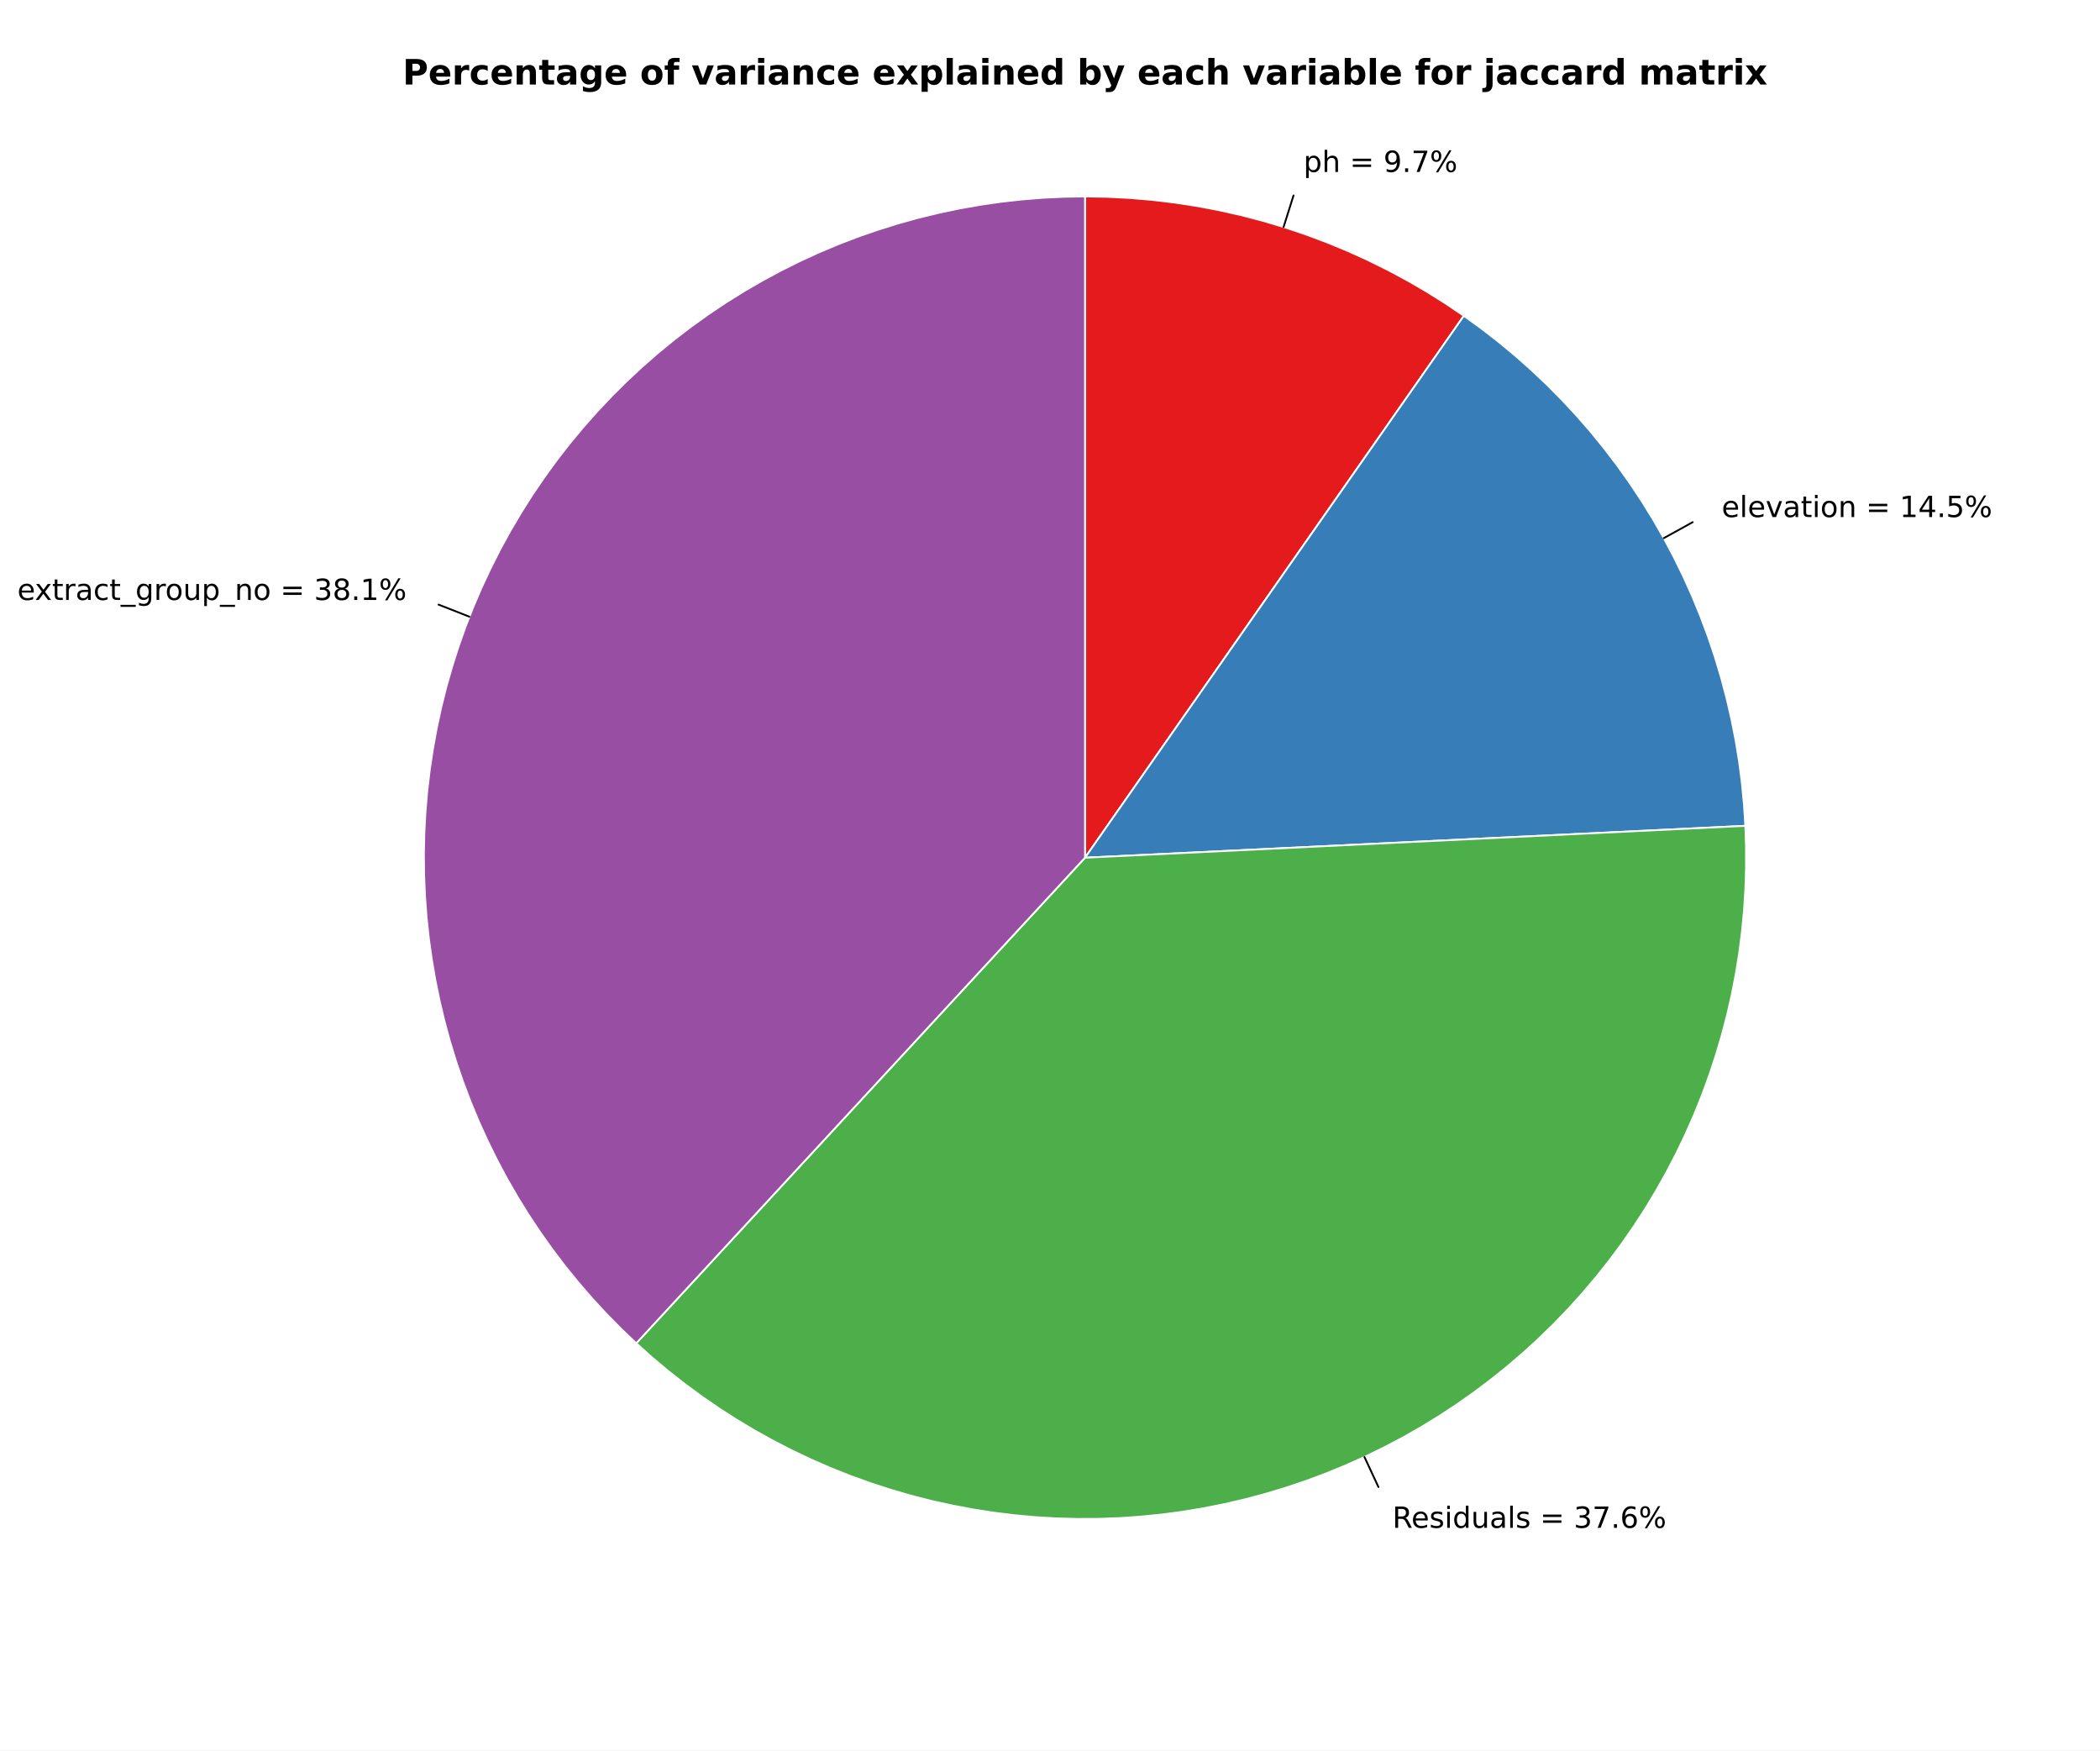
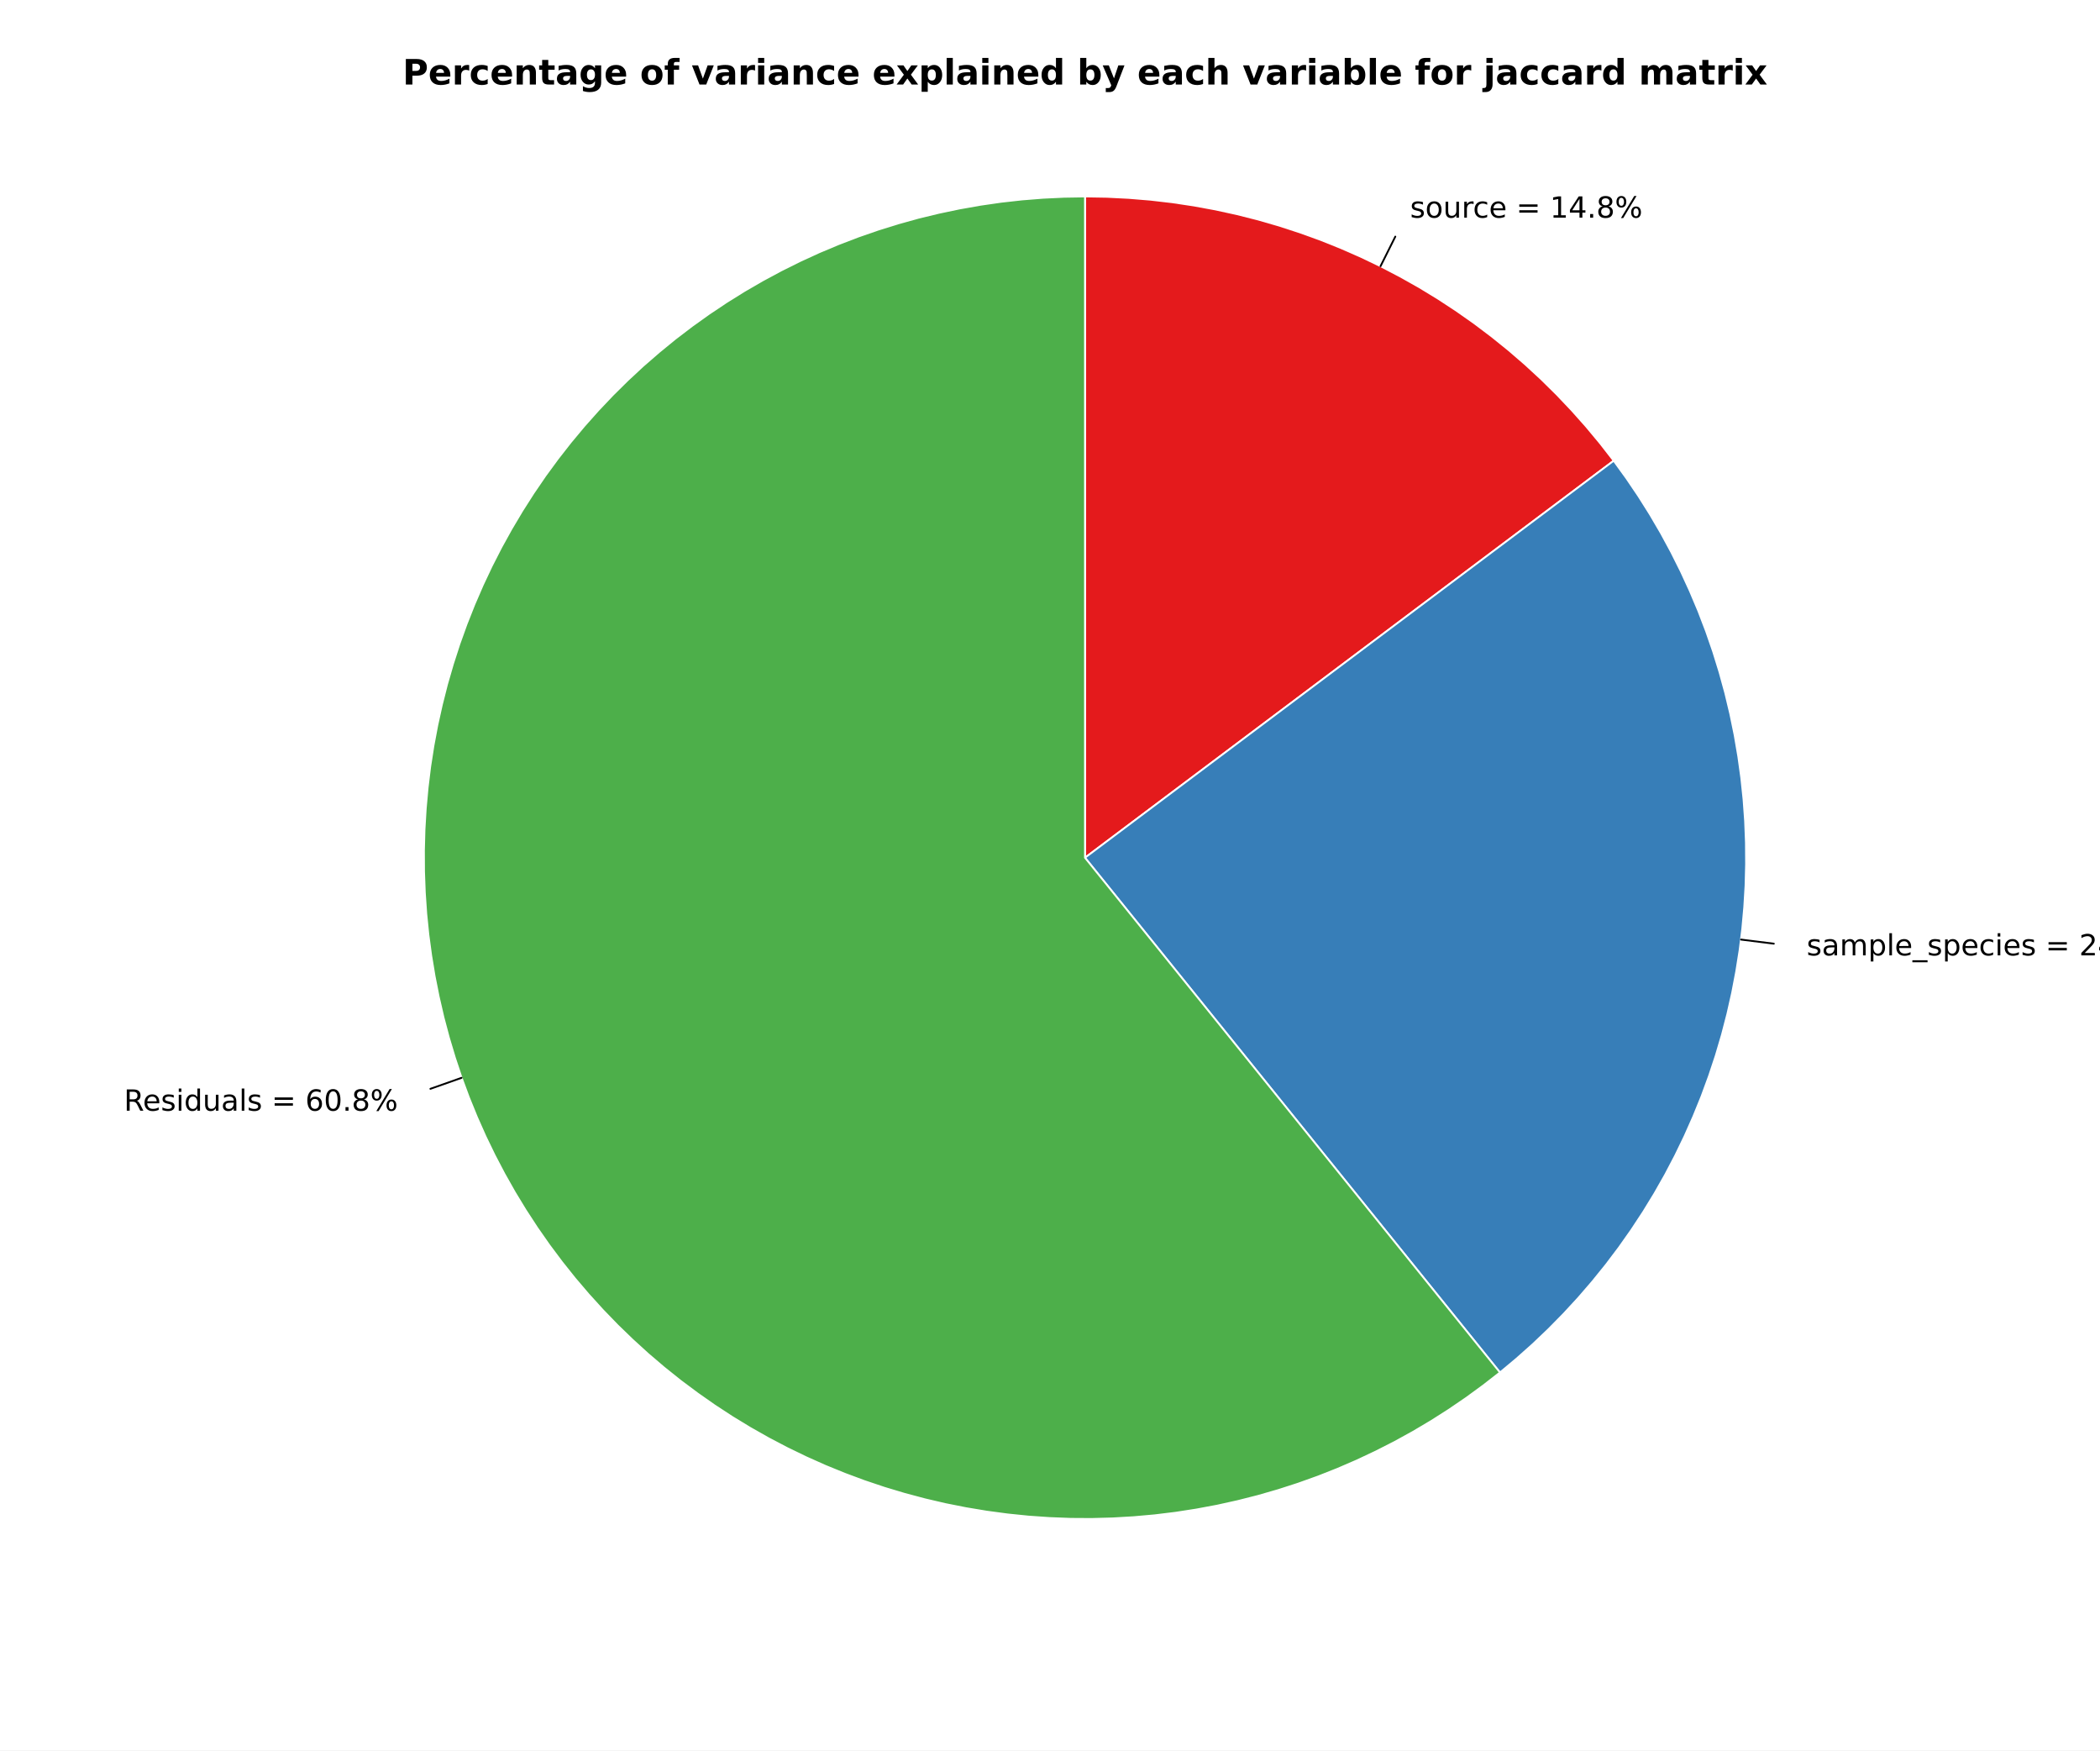
<svg xmlns="http://www.w3.org/2000/svg" viewBox="0 0 864.00 720.00">
  <defs>
    <style type="text/css">
    line, polyline, polygon, path, rect, circle {
      fill: none;
      stroke: #000000;
      stroke-linecap: round;
      stroke-linejoin: round;
      stroke-miterlimit: 10.00;
    }
  </style>
  </defs>
  <rect width="100%" height="100%" style="stroke: none; fill: #FFFFFF;" />
  <defs>
    <clipPath id="cpNTkuMDR8ODMzLjc2fDY0Ni41Nnw1OS4wNA==">
      <rect x="59.04" y="59.04" width="774.72" height="587.52" />
    </clipPath>
  </defs>
-   <polygon points="446.40,80.80 455.62,80.96 464.83,81.43 474.02,82.21 483.17,83.30 492.29,84.70 501.35,86.41 510.35,88.42 519.27,90.74 528.11,93.36 536.86,96.28 545.50,99.50 554.03,103.00 562.43,106.79 570.71,110.87 578.84,115.22 586.81,119.84 594.63,124.74 602.27,129.89 446.40,352.80 " style="stroke-width: 0.75; stroke: #FFFFFF; fill: #E41A1C;" clip-path="url(#cpNTkuMDR8ODMzLjc2fDY0Ni41Nnw1OS4wNA==)" />
-   <polyline points="528.11,93.36 532.20,80.39 " style="stroke-width: 0.75;" clip-path="url(#cpNTkuMDR8ODMzLjc2fDY0Ni41Nnw1OS4wNA==)" />
+   <polygon points="446.40,80.80 455.40,80.95 464.39,81.40 473.37,82.14 482.31,83.18 491.21,84.52 500.07,86.15 508.86,88.07 517.59,90.28 526.24,92.78 534.80,95.57 543.27,98.63 551.62,101.98 559.87,105.60 567.99,109.49 575.97,113.65 583.82,118.06 591.51,122.74 599.04,127.67 606.41,132.84 613.60,138.26 620.61,143.91 627.43,149.79 634.05,155.89 640.46,162.21 646.66,168.74 652.65,175.47 658.40,182.39 663.93,189.50 446.40,352.80 " style="stroke-width: 0.75; stroke: #FFFFFF; fill: #E41A1C;" clip-path="url(#cpNTkuMDR8ODMzLjc2fDY0Ni41Nnw1OS4wNA==)" />
+   <polyline points="567.99,109.49 574.07,97.32 " style="stroke-width: 0.75;" clip-path="url(#cpNTkuMDR8ODMzLjc2fDY0Ni41Nnw1OS4wNA==)" />
  <defs>
    <clipPath id="cpMC4wMHw4NjQuMDB8NzIwLjAwfDAuMDA=">
      <rect x="0.00" y="0.00" width="864.00" height="720.00" />
    </clipPath>
  </defs>
  <g clip-path="url(#cpMC4wMHw4NjQuMDB8NzIwLjAwfDAuMDA=)">
-     <text x="536.28" y="70.73" style="font-size: 12.00px; font-family: DejaVu Sans;" textLength="63.39px" lengthAdjust="spacingAndGlyphs">ph = 9.7%</text>
+     <text x="580.15" y="89.53" style="font-size: 12.00px; font-family: DejaVu Sans;" textLength="95.92px" lengthAdjust="spacingAndGlyphs">source = 14.8%</text>
  </g>
  <defs>
    <clipPath id="cpNTkuMDR8ODMzLjc2fDY0Ni41Nnw1OS4wNA==">
      <rect x="59.04" y="59.04" width="774.72" height="587.52" />
    </clipPath>
  </defs>
-   <polygon points="602.27,129.89 609.45,135.09 616.46,140.52 623.28,146.17 629.92,152.04 636.36,158.13 642.60,164.42 648.64,170.91 654.46,177.60 660.05,184.47 665.42,191.52 670.56,198.74 675.46,206.12 680.12,213.66 684.53,221.35 688.68,229.18 692.58,237.13 696.22,245.22 699.59,253.41 702.70,261.71 705.53,270.11 708.08,278.60 710.36,287.16 712.36,295.79 714.08,304.49 715.51,313.24 716.65,322.02 717.51,330.84 718.08,339.69 446.40,352.80 " style="stroke-width: 0.75; stroke: #FFFFFF; fill: #377EB8;" clip-path="url(#cpNTkuMDR8ODMzLjc2fDY0Ni41Nnw1OS4wNA==)" />
-   <polyline points="684.53,221.35 696.43,214.78 " style="stroke-width: 0.75;" clip-path="url(#cpNTkuMDR8ODMzLjc2fDY0Ni41Nnw1OS4wNA==)" />
+   <polygon points="663.93,189.50 669.15,196.70 674.13,204.06 678.87,211.58 683.36,219.25 687.60,227.07 691.58,235.02 695.29,243.09 698.75,251.28 701.93,259.58 704.84,267.98 707.47,276.47 709.83,285.05 711.90,293.69 713.69,302.40 715.19,311.16 716.41,319.96 717.34,328.81 717.98,337.67 718.33,346.55 718.39,355.44 718.16,364.33 717.63,373.20 716.82,382.06 715.72,390.88 714.33,399.66 712.66,408.39 710.70,417.06 708.46,425.66 705.94,434.19 703.14,442.62 700.07,450.97 696.72,459.20 693.11,467.33 689.24,475.33 685.11,483.20 680.72,490.93 676.08,498.51 671.19,505.94 666.07,513.20 660.71,520.30 655.12,527.21 649.31,533.94 643.28,540.47 637.05,546.80 630.61,552.93 623.97,558.84 617.14,564.54 446.40,352.80 " style="stroke-width: 0.75; stroke: #FFFFFF; fill: #377EB8;" clip-path="url(#cpNTkuMDR8ODMzLjc2fDY0Ni41Nnw1OS4wNA==)" />
+   <polyline points="716.31,386.47 729.80,388.16 " style="stroke-width: 0.75;" clip-path="url(#cpNTkuMDR8ODMzLjc2fDY0Ni41Nnw1OS4wNA==)" />
  <defs>
    <clipPath id="cpMC4wMHw4NjQuMDB8NzIwLjAwfDAuMDA=">
      <rect x="0.00" y="0.00" width="864.00" height="720.00" />
    </clipPath>
  </defs>
  <g clip-path="url(#cpMC4wMHw4NjQuMDB8NzIwLjAwfDAuMDA=)">
-     <text x="708.34" y="212.68" style="font-size: 12.00px; font-family: DejaVu Sans;" textLength="111.35px" lengthAdjust="spacingAndGlyphs">elevation = 14.5%</text>
+     <text x="743.30" y="392.98" style="font-size: 12.00px; font-family: DejaVu Sans;" textLength="150.25px" lengthAdjust="spacingAndGlyphs">sample_species = 24.4%</text>
  </g>
  <defs>
    <clipPath id="cpNTkuMDR8ODMzLjc2fDY0Ni41Nnw1OS4wNA==">
      <rect x="59.04" y="59.04" width="774.72" height="587.52" />
    </clipPath>
  </defs>
-   <polygon points="718.08,339.69 718.36,348.38 718.37,357.07 718.09,365.76 717.54,374.43 716.71,383.09 715.60,391.71 714.22,400.29 712.57,408.83 710.64,417.31 708.44,425.72 705.98,434.05 703.25,442.31 700.26,450.47 697.01,458.53 693.50,466.49 689.74,474.33 685.73,482.04 681.48,489.62 676.99,497.06 672.26,504.36 667.30,511.50 662.12,518.48 656.71,525.29 651.09,531.92 645.27,538.37 639.23,544.63 633.01,550.69 626.59,556.56 619.98,562.21 613.20,567.65 606.25,572.87 599.14,577.87 591.87,582.63 584.45,587.16 576.89,591.46 569.19,595.50 561.38,599.30 553.44,602.85 545.39,606.15 537.25,609.18 529.01,611.95 520.68,614.46 512.28,616.70 503.82,618.67 495.29,620.37 486.72,621.80 478.10,622.95 469.45,623.82 460.78,624.42 452.09,624.74 443.40,624.78 434.71,624.55 426.03,624.04 417.37,623.25 408.74,622.18 400.15,620.84 391.61,619.22 383.13,617.34 374.70,615.18 366.36,612.76 358.09,610.06 349.91,607.11 341.84,603.90 333.86,600.43 326.01,596.71 318.28,592.73 310.67,588.52 303.21,584.06 295.89,579.37 288.73,574.44 281.73,569.29 274.89,563.92 268.23,558.33 261.76,552.53 446.40,352.80 " style="stroke-width: 0.75; stroke: #FFFFFF; fill: #4DAF4A;" clip-path="url(#cpNTkuMDR8ODMzLjc2fDY0Ni41Nnw1OS4wNA==)" />
-   <polyline points="561.38,599.30 567.12,611.63 " style="stroke-width: 0.75;" clip-path="url(#cpNTkuMDR8ODMzLjc2fDY0Ni41Nnw1OS4wNA==)" />
+   <polygon points="617.14,564.54 610.31,569.86 603.32,574.97 596.17,579.85 588.87,584.50 581.42,588.92 573.84,593.10 566.12,597.03 558.29,600.72 550.34,604.16 542.29,607.34 534.14,610.26 525.90,612.92 517.58,615.32 509.18,617.45 500.73,619.32 492.22,620.91 483.66,622.24 475.07,623.29 466.44,624.06 457.80,624.56 449.14,624.79 440.48,624.74 431.83,624.41 423.19,623.81 414.58,622.93 406.00,621.78 397.46,620.36 388.96,618.67 380.53,616.70 372.16,614.47 363.87,611.98 355.66,609.22 347.55,606.20 339.53,602.93 331.63,599.40 323.83,595.62 316.17,591.60 308.63,587.33 301.24,582.83 293.99,578.09 286.90,573.12 279.96,567.94 273.20,562.53 266.61,556.91 260.21,551.08 253.99,545.06 247.97,538.83 242.15,532.42 236.53,525.83 231.13,519.06 225.95,512.13 220.99,505.03 216.26,497.78 211.76,490.38 207.50,482.84 203.48,475.17 199.71,467.38 196.19,459.47 192.92,451.45 189.91,443.33 187.16,435.12 184.67,426.83 182.44,418.46 180.49,410.02 178.80,401.53 177.39,392.99 176.24,384.41 175.37,375.79 174.78,367.15 174.46,358.50 174.42,349.84 174.65,341.19 175.16,332.54 175.94,323.92 176.99,315.32 178.32,306.77 179.92,298.26 181.80,289.80 183.93,281.41 186.34,273.10 189.01,264.86 191.94,256.71 195.13,248.66 198.57,240.71 202.26,232.88 206.20,225.17 210.39,217.59 214.81,210.15 219.47,202.85 224.35,195.70 229.47,188.71 234.80,181.89 240.35,175.24 246.10,168.78 252.06,162.49 258.22,156.40 264.56,150.51 271.10,144.83 277.80,139.35 284.68,134.10 291.73,129.06 298.93,124.25 306.28,119.67 313.77,115.33 321.39,111.23 329.15,107.37 337.02,103.76 345.00,100.41 353.08,97.31 361.26,94.47 369.53,91.89 377.87,89.57 386.29,87.53 394.76,85.75 403.29,84.24 411.86,83.00 420.46,82.04 429.09,81.35 437.74,80.94 446.40,80.80 446.40,352.80 " style="stroke-width: 0.75; stroke: #FFFFFF; fill: #4DAF4A;" clip-path="url(#cpNTkuMDR8ODMzLjc2fDY0Ni41Nnw1OS4wNA==)" />
+   <polyline points="189.91,443.33 177.08,447.86 " style="stroke-width: 0.75;" clip-path="url(#cpNTkuMDR8ODMzLjc2fDY0Ni41Nnw1OS4wNA==)" />
  <defs>
    <clipPath id="cpMC4wMHw4NjQuMDB8NzIwLjAwfDAuMDA=">
      <rect x="0.00" y="0.00" width="864.00" height="720.00" />
    </clipPath>
  </defs>
  <g clip-path="url(#cpMC4wMHw4NjQuMDB8NzIwLjAwfDAuMDA=)">
-     <text x="572.87" y="628.43" style="font-size: 12.00px; font-family: DejaVu Sans;" textLength="113.27px" lengthAdjust="spacingAndGlyphs">Residuals = 37.6%</text>
-   </g>
-   <defs>
-     <clipPath id="cpNTkuMDR8ODMzLjc2fDY0Ni41Nnw1OS4wNA==">
-       <rect x="59.04" y="59.04" width="774.72" height="587.52" />
-     </clipPath>
-   </defs>
-   <polygon points="261.76,552.53 255.47,546.53 249.38,540.33 243.50,533.95 237.82,527.38 232.35,520.63 227.10,513.70 222.07,506.62 217.27,499.38 212.71,491.99 208.38,484.45 204.30,476.78 200.47,468.99 196.88,461.08 193.55,453.05 190.48,444.93 187.67,436.71 185.12,428.40 182.84,420.02 180.83,411.57 179.08,403.06 177.62,394.50 176.42,385.89 175.50,377.26 174.86,368.59 174.49,359.91 174.40,351.23 174.59,342.54 175.06,333.87 175.80,325.21 176.82,316.58 178.12,307.99 179.68,299.45 181.52,290.96 183.63,282.53 186.01,274.18 188.65,265.90 191.56,257.72 194.73,249.63 198.15,241.64 201.83,233.77 205.75,226.02 209.92,218.40 214.34,210.92 218.98,203.58 223.87,196.39 228.97,189.37 234.30,182.51 239.85,175.82 245.61,169.32 251.57,163.00 257.73,156.87 264.08,150.95 270.62,145.23 277.34,139.72 284.23,134.43 291.29,129.36 298.50,124.53 305.86,119.92 313.37,115.55 321.02,111.42 328.79,107.54 336.68,103.91 344.68,100.53 352.79,97.41 361.00,94.56 369.29,91.96 377.65,89.63 386.09,87.57 394.59,85.78 403.15,84.26 411.74,83.02 420.38,82.05 429.04,81.35 437.71,80.94 446.40,80.80 446.40,352.80 " style="stroke-width: 0.75; stroke: #FFFFFF; fill: #984EA3;" clip-path="url(#cpNTkuMDR8ODMzLjc2fDY0Ni41Nnw1OS4wNA==)" />
-   <polyline points="193.11,253.66 180.45,248.70 " style="stroke-width: 0.75;" clip-path="url(#cpNTkuMDR8ODMzLjc2fDY0Ni41Nnw1OS4wNA==)" />
-   <defs>
-     <clipPath id="cpMC4wMHw4NjQuMDB8NzIwLjAwfDAuMDA=">
-       <rect x="0.00" y="0.00" width="864.00" height="720.00" />
-     </clipPath>
-   </defs>
-   <g clip-path="url(#cpMC4wMHw4NjQuMDB8NzIwLjAwfDAuMDA=)">
-     <text x="7.14" y="246.78" style="font-size: 12.00px; font-family: DejaVu Sans;" textLength="160.65px" lengthAdjust="spacingAndGlyphs">extract_group_no = 38.1%</text>
+     <text x="50.99" y="456.86" style="font-size: 12.00px; font-family: DejaVu Sans;" textLength="113.27px" lengthAdjust="spacingAndGlyphs">Residuals = 60.8%</text>
  </g>
  <g clip-path="url(#cpMC4wMHw4NjQuMDB8NzIwLjAwfDAuMDA=)">
    <text x="165.65" y="34.77" style="font-size: 14.40px; font-weight: bold; font-family: DejaVu Sans;" textLength="561.49px" lengthAdjust="spacingAndGlyphs">Percentage of variance explained by each variable for jaccard matrix</text>
  </g>
</svg>
